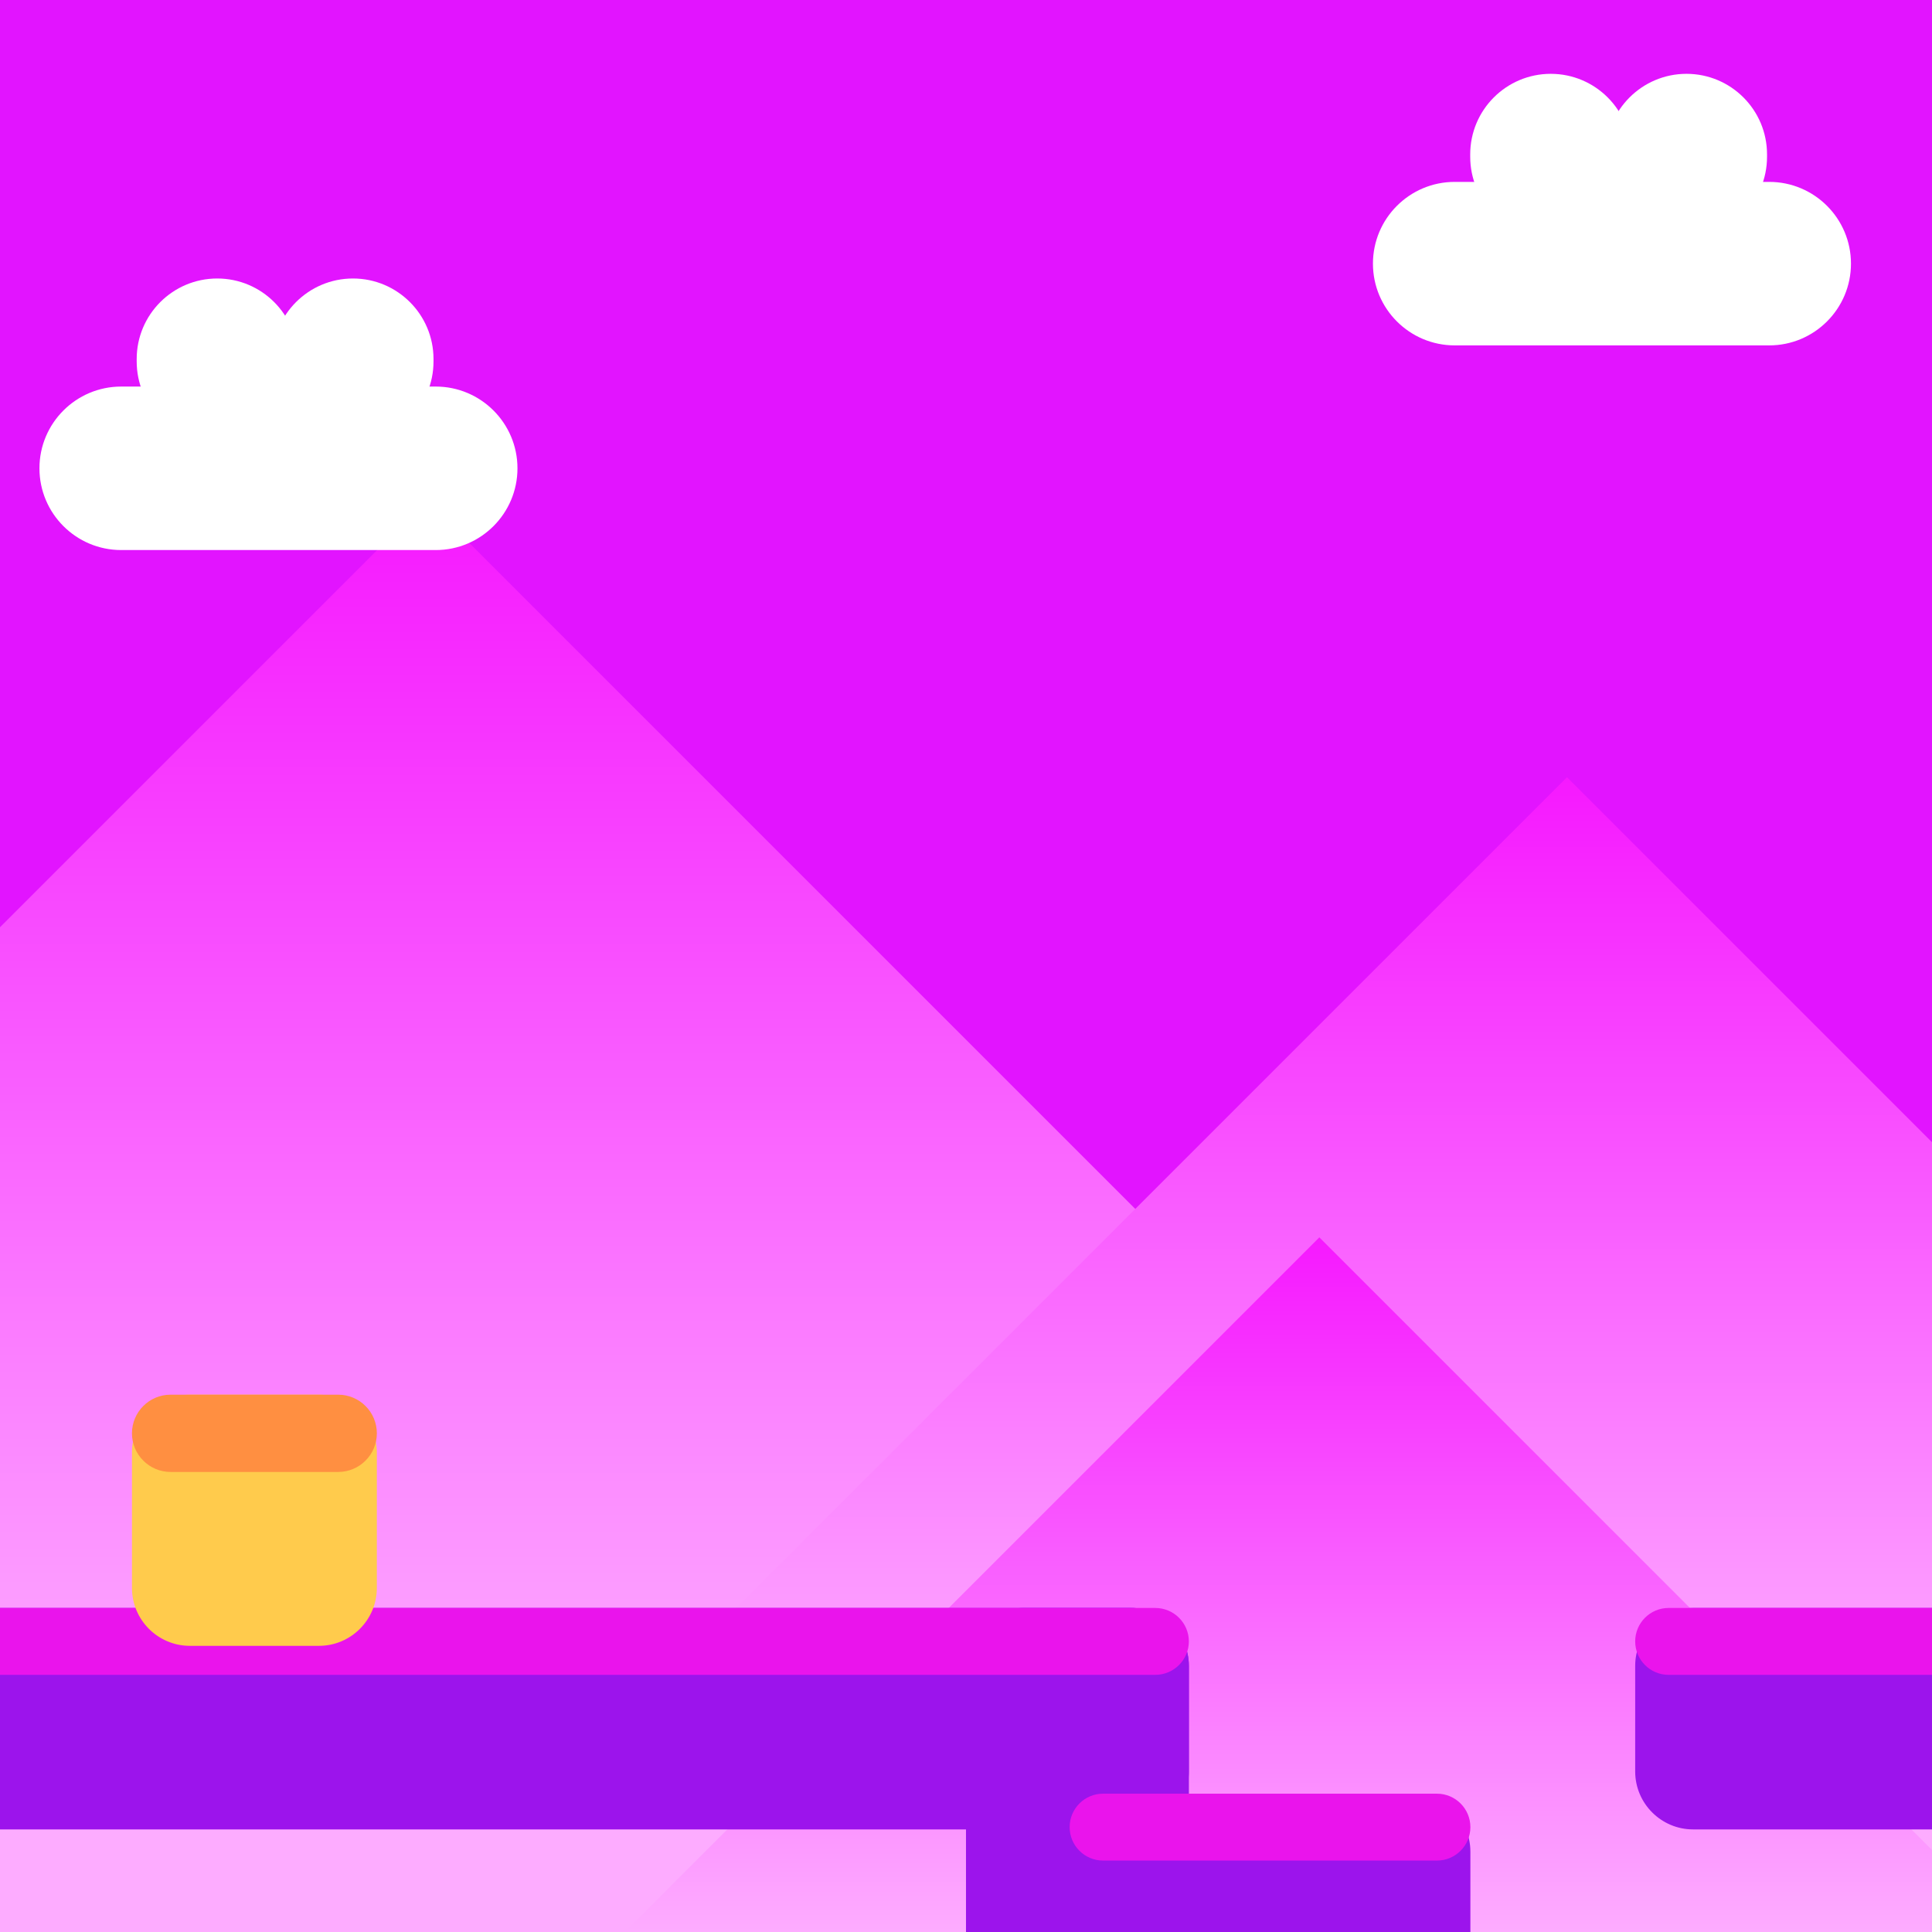
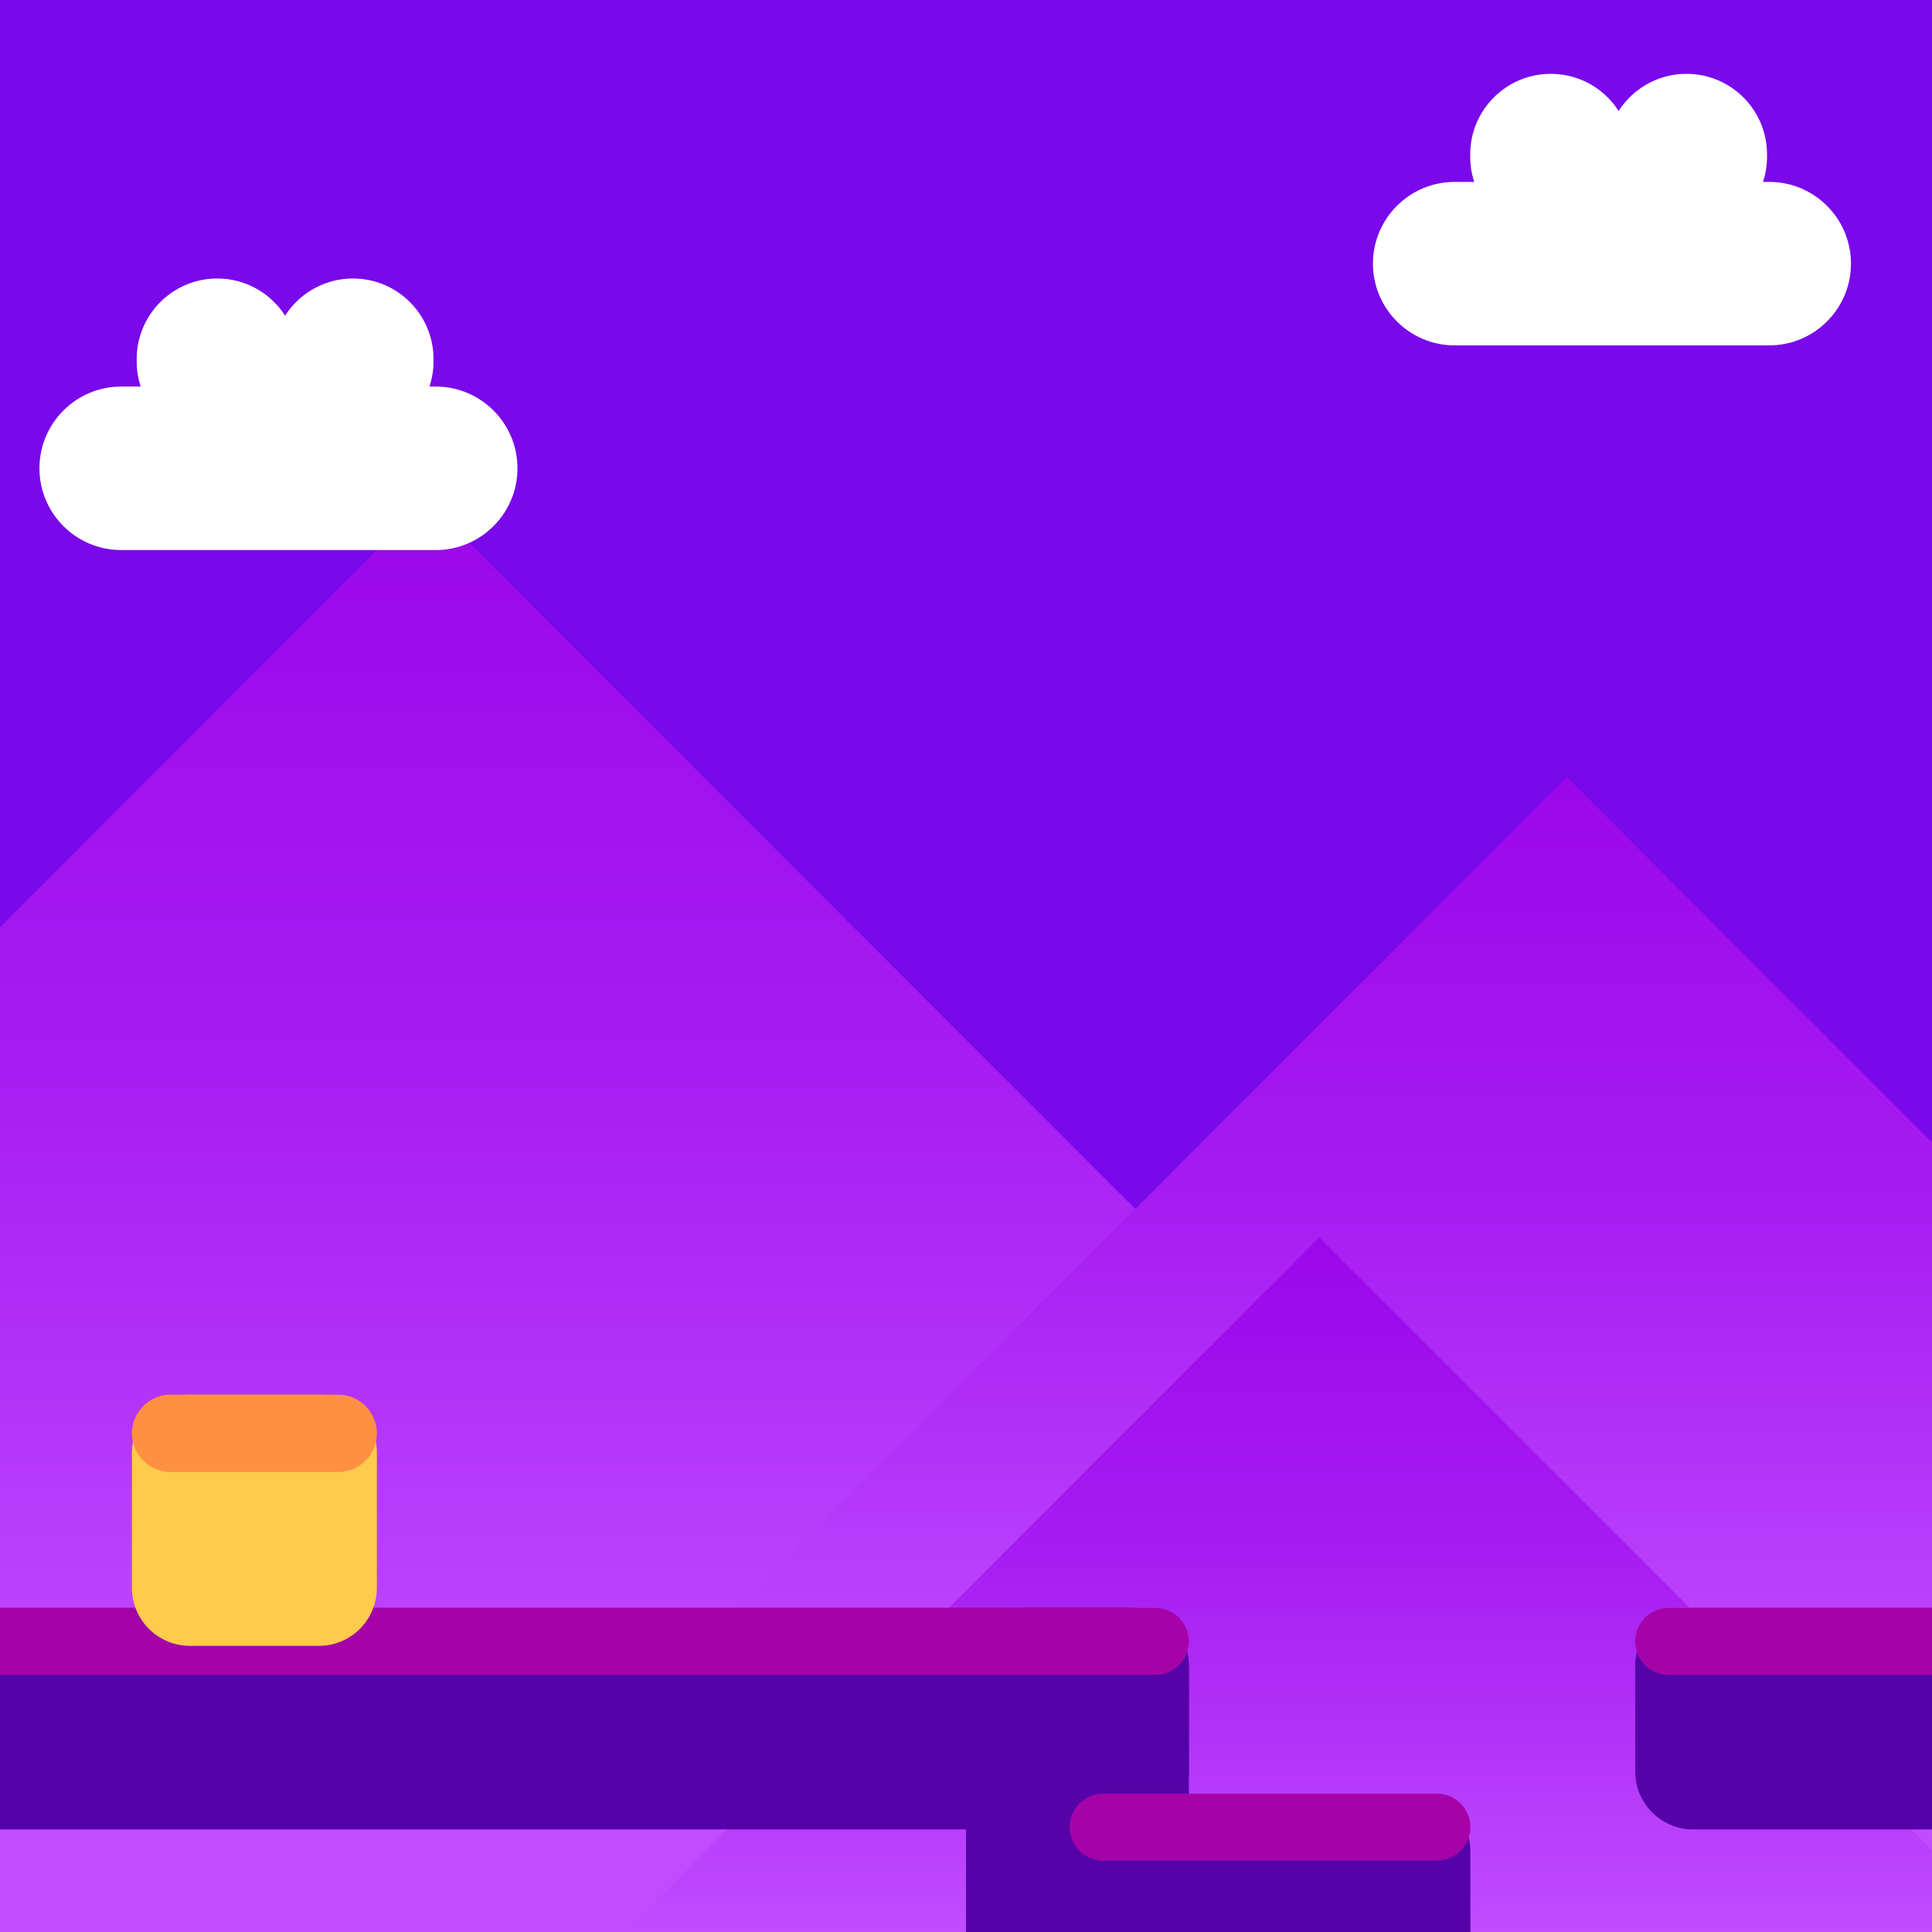
<svg xmlns="http://www.w3.org/2000/svg" width="100%" height="100%" viewBox="0 0 100 100" version="1.1" xml:space="preserve" style="fill-rule:evenodd;clip-rule:evenodd;stroke-linejoin:round;stroke-miterlimit:2;">
  <g id="background-pack-easy-peasy" transform="matrix(1,0,0,1,-270,-180)">
    <g>
      <g>
-         <g>
-           <clipPath id="_clip1">
-             <rect x="270" y="180" width="100" height="100" />
-           </clipPath>
-           <g clip-path="url(#_clip1)">
-             <g id="Background" transform="matrix(0.412391,0,0,0.682116,192.277,102.697)">
-               <rect x="188.469" y="113.328" width="242.489" height="146.603" style="fill:rgb(226,20,255);" />
-             </g>
-             <g transform="matrix(1.14465,-1.14465,1.14465,1.14465,-1111.25,1066.68)">
-               <rect x="933" y="237" width="56" height="56" style="fill:url(#_Linear2);" />
-             </g>
-             <g transform="matrix(0.870937,-0.870937,0.870937,0.870937,-716.662,875.172)">
-               <rect x="933" y="237" width="56" height="56" style="fill:url(#_Linear3);" />
-             </g>
-             <g transform="matrix(0.64204,-0.64204,0.64204,0.64204,-448.852,726.86)">
-               <rect x="933" y="237" width="56" height="56" style="fill:url(#_Linear4);" />
-             </g>
-             <g transform="matrix(1.34765,0,0,0.881713,-1150.88,43.6809)">
-               <path d="M1097.77,249C1099,249 1100,250.525 1100,252.402L1100,258.598C1100,260.475 1099,262 1097.77,262L1052.23,262C1051,262 1050,260.475 1050,258.598L1050,252.402C1050,250.525 1051,249 1052.23,249" style="fill:rgb(156,20,236);" />
-             </g>
-             <g transform="matrix(0.41485,0,0,0.881713,-110.228,53.2947)">
-               <path d="M1100,252.402L1100,258.598C1100,260.475 1096.76,262 1092.77,262L1057.23,262C1053.24,262 1050,260.475 1050,258.598L1050,252.402C1050,250.525 1053.24,249 1057.23,249L1092.77,249C1096.76,249 1100,250.525 1100,252.402Z" style="fill:rgb(156,20,236);" />
-             </g>
-             <g transform="matrix(0.41485,0,0,0.881713,-80.9555,43.6809)">
-               <path d="M1100,252.402L1100,258.598C1100,260.475 1096.76,262 1092.77,262L1057.23,262C1053.24,262 1050,260.475 1050,258.598L1050,252.402C1050,250.525 1053.24,249 1057.23,249L1092.77,249C1096.76,249 1100,250.525 1100,252.402Z" style="fill:rgb(156,20,236);" />
-             </g>
-             <g transform="matrix(0.230731,0,0,2.65094,77.732,-396.858)">
-               <path d="M1100,250.132L1100,260.868C1100,261.493 1094.17,262 1087,262L1063,262C1055.83,262 1050,261.493 1050,260.868L1050,250.132C1050,249.507 1055.83,249 1063,249L1087,249C1094.17,249 1100,249.507 1100,250.132Z" style="fill:rgb(156,20,236);" />
-             </g>
-             <g transform="matrix(1.34765,0,0,0.266328,-1150.88,196.912)">
-               <path d="M1100,255.5C1100,259.087 1099.42,262 1098.71,262L1051.29,262C1050.58,262 1050,259.087 1050,255.5C1050,251.913 1050.58,249 1051.29,249L1098.71,249C1099.42,249 1100,251.913 1100,255.5Z" style="fill:rgb(234,20,236);" />
-             </g>
-             <g transform="matrix(0.253514,0,0,1,10.6404,3.18844)">
-               <path d="M1100,252L1100,259C1100,260.656 1094.7,262 1088.17,262L1061.83,262C1055.3,262 1050,260.656 1050,259L1050,252C1050,250.344 1055.3,249 1061.83,249L1088.17,249C1094.7,249 1100,250.344 1100,252Z" style="fill:rgb(255,203,76);" />
-             </g>
-             <g transform="matrix(0.253514,0,0,0.307692,10.6404,175.573)">
-               <path d="M1100,255.5C1100,259.087 1096.46,262 1092.11,262L1057.89,262C1053.54,262 1050,259.087 1050,255.5C1050,251.913 1053.54,249 1057.89,249L1092.11,249C1096.46,249 1100,251.913 1100,255.5Z" style="fill:rgb(255,143,65);" />
-             </g>
-             <g transform="matrix(0.41485,0,0,0.266328,-110.228,206.525)">
-               <path d="M1100,255.5C1100,259.087 1098.13,262 1095.83,262L1054.17,262C1051.87,262 1050,259.087 1050,255.5C1050,251.913 1051.87,249 1054.17,249L1095.83,249C1098.13,249 1100,251.913 1100,255.5Z" style="fill:rgb(234,20,236);" />
-             </g>
-             <g transform="matrix(0.49485,0,0,0.650944,-247.551,37.9233)">
-               <path d="M1100,255.5C1100,259.087 1096.17,262 1091.45,262L1058.55,262C1053.83,262 1050,259.087 1050,255.5C1050,251.913 1053.83,249 1058.55,249L1091.45,249C1096.17,249 1100,251.913 1100,255.5Z" style="fill:white;" />
-             </g>
-             <g transform="matrix(0.49485,0,0,0.650944,-178.529,27.3298)">
-               <path d="M1100,255.5C1100,259.087 1096.17,262 1091.45,262L1058.55,262C1053.83,262 1050,259.087 1050,255.5C1050,251.913 1053.83,249 1058.55,249L1091.45,249C1096.17,249 1100,251.913 1100,255.5Z" style="fill:white;" />
-             </g>
-             <g transform="matrix(0.166743,0,0,0.650944,101.995,32.3298)">
-               <path d="M1100,255.404L1100,255.596C1100,259.131 1088.8,262 1075,262C1061.2,262 1050,259.131 1050,255.596L1050,255.404C1050,251.869 1061.2,249 1075,249C1088.8,249 1100,251.869 1100,255.404Z" style="fill:white;" />
-             </g>
-             <g transform="matrix(0.166743,0,0,0.650944,171.018,21.7364)">
-               <path d="M1100,255.404L1100,255.596C1100,259.131 1088.8,262 1075,262C1061.2,262 1050,259.131 1050,255.596L1050,255.404C1050,251.869 1061.2,249 1075,249C1088.8,249 1100,251.869 1100,255.404Z" style="fill:white;" />
-             </g>
-             <g transform="matrix(0.166743,0,0,0.650944,109.021,32.3298)">
-               <path d="M1100,255.404L1100,255.596C1100,259.131 1088.8,262 1075,262C1061.2,262 1050,259.131 1050,255.596L1050,255.404C1050,251.869 1061.2,249 1075,249C1088.8,249 1100,251.869 1100,255.404Z" style="fill:white;" />
-             </g>
-             <g transform="matrix(0.166743,0,0,0.650944,178.044,21.7364)">
-               <path d="M1100,255.404L1100,255.596C1100,259.131 1088.8,262 1075,262C1061.2,262 1050,259.131 1050,255.596L1050,255.404C1050,251.869 1061.2,249 1075,249C1088.8,249 1100,251.869 1100,255.404Z" style="fill:white;" />
-             </g>
-             <g transform="matrix(0.41485,0,0,0.266328,-80.9555,196.912)">
-               <path d="M1100,255.5C1100,259.087 1098.13,262 1095.83,262L1054.17,262C1051.87,262 1050,259.087 1050,255.5C1050,251.913 1051.87,249 1054.17,249L1095.83,249C1098.13,249 1100,251.913 1100,255.5Z" style="fill:rgb(234,20,236);" />
-             </g>
+         <clipPath id="_clip1">
+           <rect x="270" y="180" width="100" height="100" />
+         </clipPath>
+         <g clip-path="url(#_clip1)">
+           <g id="Background" transform="matrix(0.412391,0,0,0.682116,192.277,102.697)">
+             <rect x="188.469" y="113.328" width="242.489" height="146.603" style="fill:rgb(121,8,235);" />
+           </g>
+           <g transform="matrix(1.14465,-1.14465,1.14465,1.14465,-1111.25,1066.68)">
+             <rect x="933" y="237" width="56" height="56" style="fill:url(#_Linear2);" />
+           </g>
+           <g transform="matrix(0.870937,-0.870937,0.870937,0.870937,-716.662,875.172)">
+             <rect x="933" y="237" width="56" height="56" style="fill:url(#_Linear3);" />
+           </g>
+           <g transform="matrix(0.64204,-0.64204,0.64204,0.64204,-448.852,726.86)">
+             <rect x="933" y="237" width="56" height="56" style="fill:url(#_Linear4);" />
+           </g>
+           <g transform="matrix(1.34765,0,0,0.881713,-1150.88,43.6809)">
+             <path d="M1097.77,249C1099,249 1100,250.525 1100,252.402L1100,258.598C1100,260.475 1099,262 1097.77,262L1052.23,262C1051,262 1050,260.475 1050,258.598L1050,252.402C1050,250.525 1051,249 1052.23,249" style="fill:rgb(85,3,168);" />
+           </g>
+           <g transform="matrix(0.41485,0,0,0.881713,-110.228,53.2947)">
+             <path d="M1100,252.402L1100,258.598C1100,260.475 1096.76,262 1092.77,262L1057.23,262C1053.24,262 1050,260.475 1050,258.598L1050,252.402C1050,250.525 1053.24,249 1057.23,249L1092.77,249C1096.76,249 1100,250.525 1100,252.402Z" style="fill:rgb(85,3,168);" />
+           </g>
+           <g transform="matrix(0.41485,0,0,0.881713,-80.9555,43.6809)">
+             <path d="M1100,252.402L1100,258.598C1100,260.475 1096.76,262 1092.77,262L1057.23,262C1053.24,262 1050,260.475 1050,258.598L1050,252.402C1050,250.525 1053.24,249 1057.23,249L1092.77,249C1096.76,249 1100,250.525 1100,252.402Z" style="fill:rgb(85,3,168);" />
+           </g>
+           <g transform="matrix(0.230731,0,0,2.65094,77.732,-396.858)">
+             <path d="M1100,250.132L1100,260.868C1100,261.493 1094.17,262 1087,262L1063,262C1055.83,262 1050,261.493 1050,260.868L1050,250.132C1050,249.507 1055.83,249 1063,249L1087,249C1094.17,249 1100,249.507 1100,250.132Z" style="fill:rgb(85,3,168);" />
+           </g>
+           <g transform="matrix(1.34765,0,0,0.266328,-1150.88,196.912)">
+             <path d="M1100,255.5C1100,259.087 1099.42,262 1098.71,262L1051.29,262C1050.58,262 1050,259.087 1050,255.5C1050,251.913 1050.58,249 1051.29,249L1098.71,249C1099.42,249 1100,251.913 1100,255.5Z" style="fill:rgb(165,3,168);" />
+           </g>
+           <g transform="matrix(0.253514,0,0,1,10.6404,3.18844)">
+             <path d="M1100,252L1100,259C1100,260.656 1094.7,262 1088.17,262L1061.83,262C1055.3,262 1050,260.656 1050,259L1050,252C1050,250.344 1055.3,249 1061.83,249L1088.17,249C1094.7,249 1100,250.344 1100,252Z" style="fill:rgb(255,203,76);" />
+           </g>
+           <g transform="matrix(0.253514,0,0,0.307692,10.6404,175.573)">
+             <path d="M1100,255.5C1100,259.087 1096.46,262 1092.11,262L1057.89,262C1053.54,262 1050,259.087 1050,255.5C1050,251.913 1053.54,249 1057.89,249L1092.11,249C1096.46,249 1100,251.913 1100,255.5Z" style="fill:rgb(255,143,65);" />
+           </g>
+           <g transform="matrix(0.41485,0,0,0.266328,-110.228,206.525)">
+             <path d="M1100,255.5C1100,259.087 1098.13,262 1095.83,262L1054.17,262C1051.87,262 1050,259.087 1050,255.5C1050,251.913 1051.87,249 1054.17,249L1095.83,249C1098.13,249 1100,251.913 1100,255.5Z" style="fill:rgb(165,3,168);" />
+           </g>
+           <g transform="matrix(0.49485,0,0,0.650944,-247.551,37.9233)">
+             <path d="M1100,255.5C1100,259.087 1096.17,262 1091.45,262L1058.55,262C1053.83,262 1050,259.087 1050,255.5C1050,251.913 1053.83,249 1058.55,249L1091.45,249C1096.17,249 1100,251.913 1100,255.5Z" style="fill:white;" />
+           </g>
+           <g transform="matrix(0.49485,0,0,0.650944,-178.529,27.3298)">
+             <path d="M1100,255.5C1100,259.087 1096.17,262 1091.45,262L1058.55,262C1053.83,262 1050,259.087 1050,255.5C1050,251.913 1053.83,249 1058.55,249L1091.45,249C1096.17,249 1100,251.913 1100,255.5Z" style="fill:white;" />
+           </g>
+           <g transform="matrix(0.166743,0,0,0.650944,101.995,32.3298)">
+             <path d="M1100,255.404L1100,255.596C1100,259.131 1088.8,262 1075,262C1061.2,262 1050,259.131 1050,255.596L1050,255.404C1050,251.869 1061.2,249 1075,249C1088.8,249 1100,251.869 1100,255.404Z" style="fill:white;" />
+           </g>
+           <g transform="matrix(0.166743,0,0,0.650944,171.018,21.7364)">
+             <path d="M1100,255.404L1100,255.596C1100,259.131 1088.8,262 1075,262C1061.2,262 1050,259.131 1050,255.596L1050,255.404C1050,251.869 1061.2,249 1075,249C1088.8,249 1100,251.869 1100,255.404Z" style="fill:white;" />
+           </g>
+           <g transform="matrix(0.166743,0,0,0.650944,109.021,32.3298)">
+             <path d="M1100,255.404L1100,255.596C1100,259.131 1088.8,262 1075,262C1061.2,262 1050,259.131 1050,255.596L1050,255.404C1050,251.869 1061.2,249 1075,249C1088.8,249 1100,251.869 1100,255.404Z" style="fill:white;" />
+           </g>
+           <g transform="matrix(0.166743,0,0,0.650944,178.044,21.7364)">
+             <path d="M1100,255.404L1100,255.596C1100,259.131 1088.8,262 1075,262C1061.2,262 1050,259.131 1050,255.596L1050,255.404C1050,251.869 1061.2,249 1075,249C1088.8,249 1100,251.869 1100,255.404Z" style="fill:white;" />
+           </g>
+           <g transform="matrix(0.41485,0,0,0.266328,-80.9555,196.912)">
+             <path d="M1100,255.5C1100,259.087 1098.13,262 1095.83,262L1054.17,262C1051.87,262 1050,259.087 1050,255.5C1050,251.913 1051.87,249 1054.17,249L1095.83,249C1098.13,249 1100,251.913 1100,255.5Z" style="fill:rgb(165,3,168);" />
          </g>
        </g>
      </g>
    </g>
  </g>
  <defs>
    <linearGradient id="_Linear2" x1="0" y1="0" x2="1" y2="0" gradientUnits="userSpaceOnUse" gradientTransform="matrix(-28,28,-28,-28,989,237)">
-       <stop offset="0" style="stop-color:rgb(246,25,255);stop-opacity:1" />
-       <stop offset="1" style="stop-color:rgb(253,172,255);stop-opacity:1" />
+       <stop offset="0" style="stop-color:rgb(155,8,235);stop-opacity:1" />
+       <stop offset="0.45" style="stop-color:rgb(166,28,241);stop-opacity:1" />
+       <stop offset="1" style="stop-color:rgb(192,76,255);stop-opacity:1" />
    </linearGradient>
    <linearGradient id="_Linear3" x1="0" y1="0" x2="1" y2="0" gradientUnits="userSpaceOnUse" gradientTransform="matrix(-28,28,-28,-28,989,237)">
-       <stop offset="0" style="stop-color:rgb(246,25,255);stop-opacity:1" />
-       <stop offset="1" style="stop-color:rgb(253,172,255);stop-opacity:1" />
+       <stop offset="0" style="stop-color:rgb(155,8,235);stop-opacity:1" />
+       <stop offset="0.45" style="stop-color:rgb(166,28,241);stop-opacity:1" />
+       <stop offset="1" style="stop-color:rgb(192,76,255);stop-opacity:1" />
    </linearGradient>
    <linearGradient id="_Linear4" x1="0" y1="0" x2="1" y2="0" gradientUnits="userSpaceOnUse" gradientTransform="matrix(-28,28,-28,-28,989,237)">
-       <stop offset="0" style="stop-color:rgb(246,25,255);stop-opacity:1" />
-       <stop offset="1" style="stop-color:rgb(253,172,255);stop-opacity:1" />
+       <stop offset="0" style="stop-color:rgb(155,8,235);stop-opacity:1" />
+       <stop offset="0.45" style="stop-color:rgb(166,28,241);stop-opacity:1" />
+       <stop offset="1" style="stop-color:rgb(192,76,255);stop-opacity:1" />
    </linearGradient>
  </defs>
</svg>
